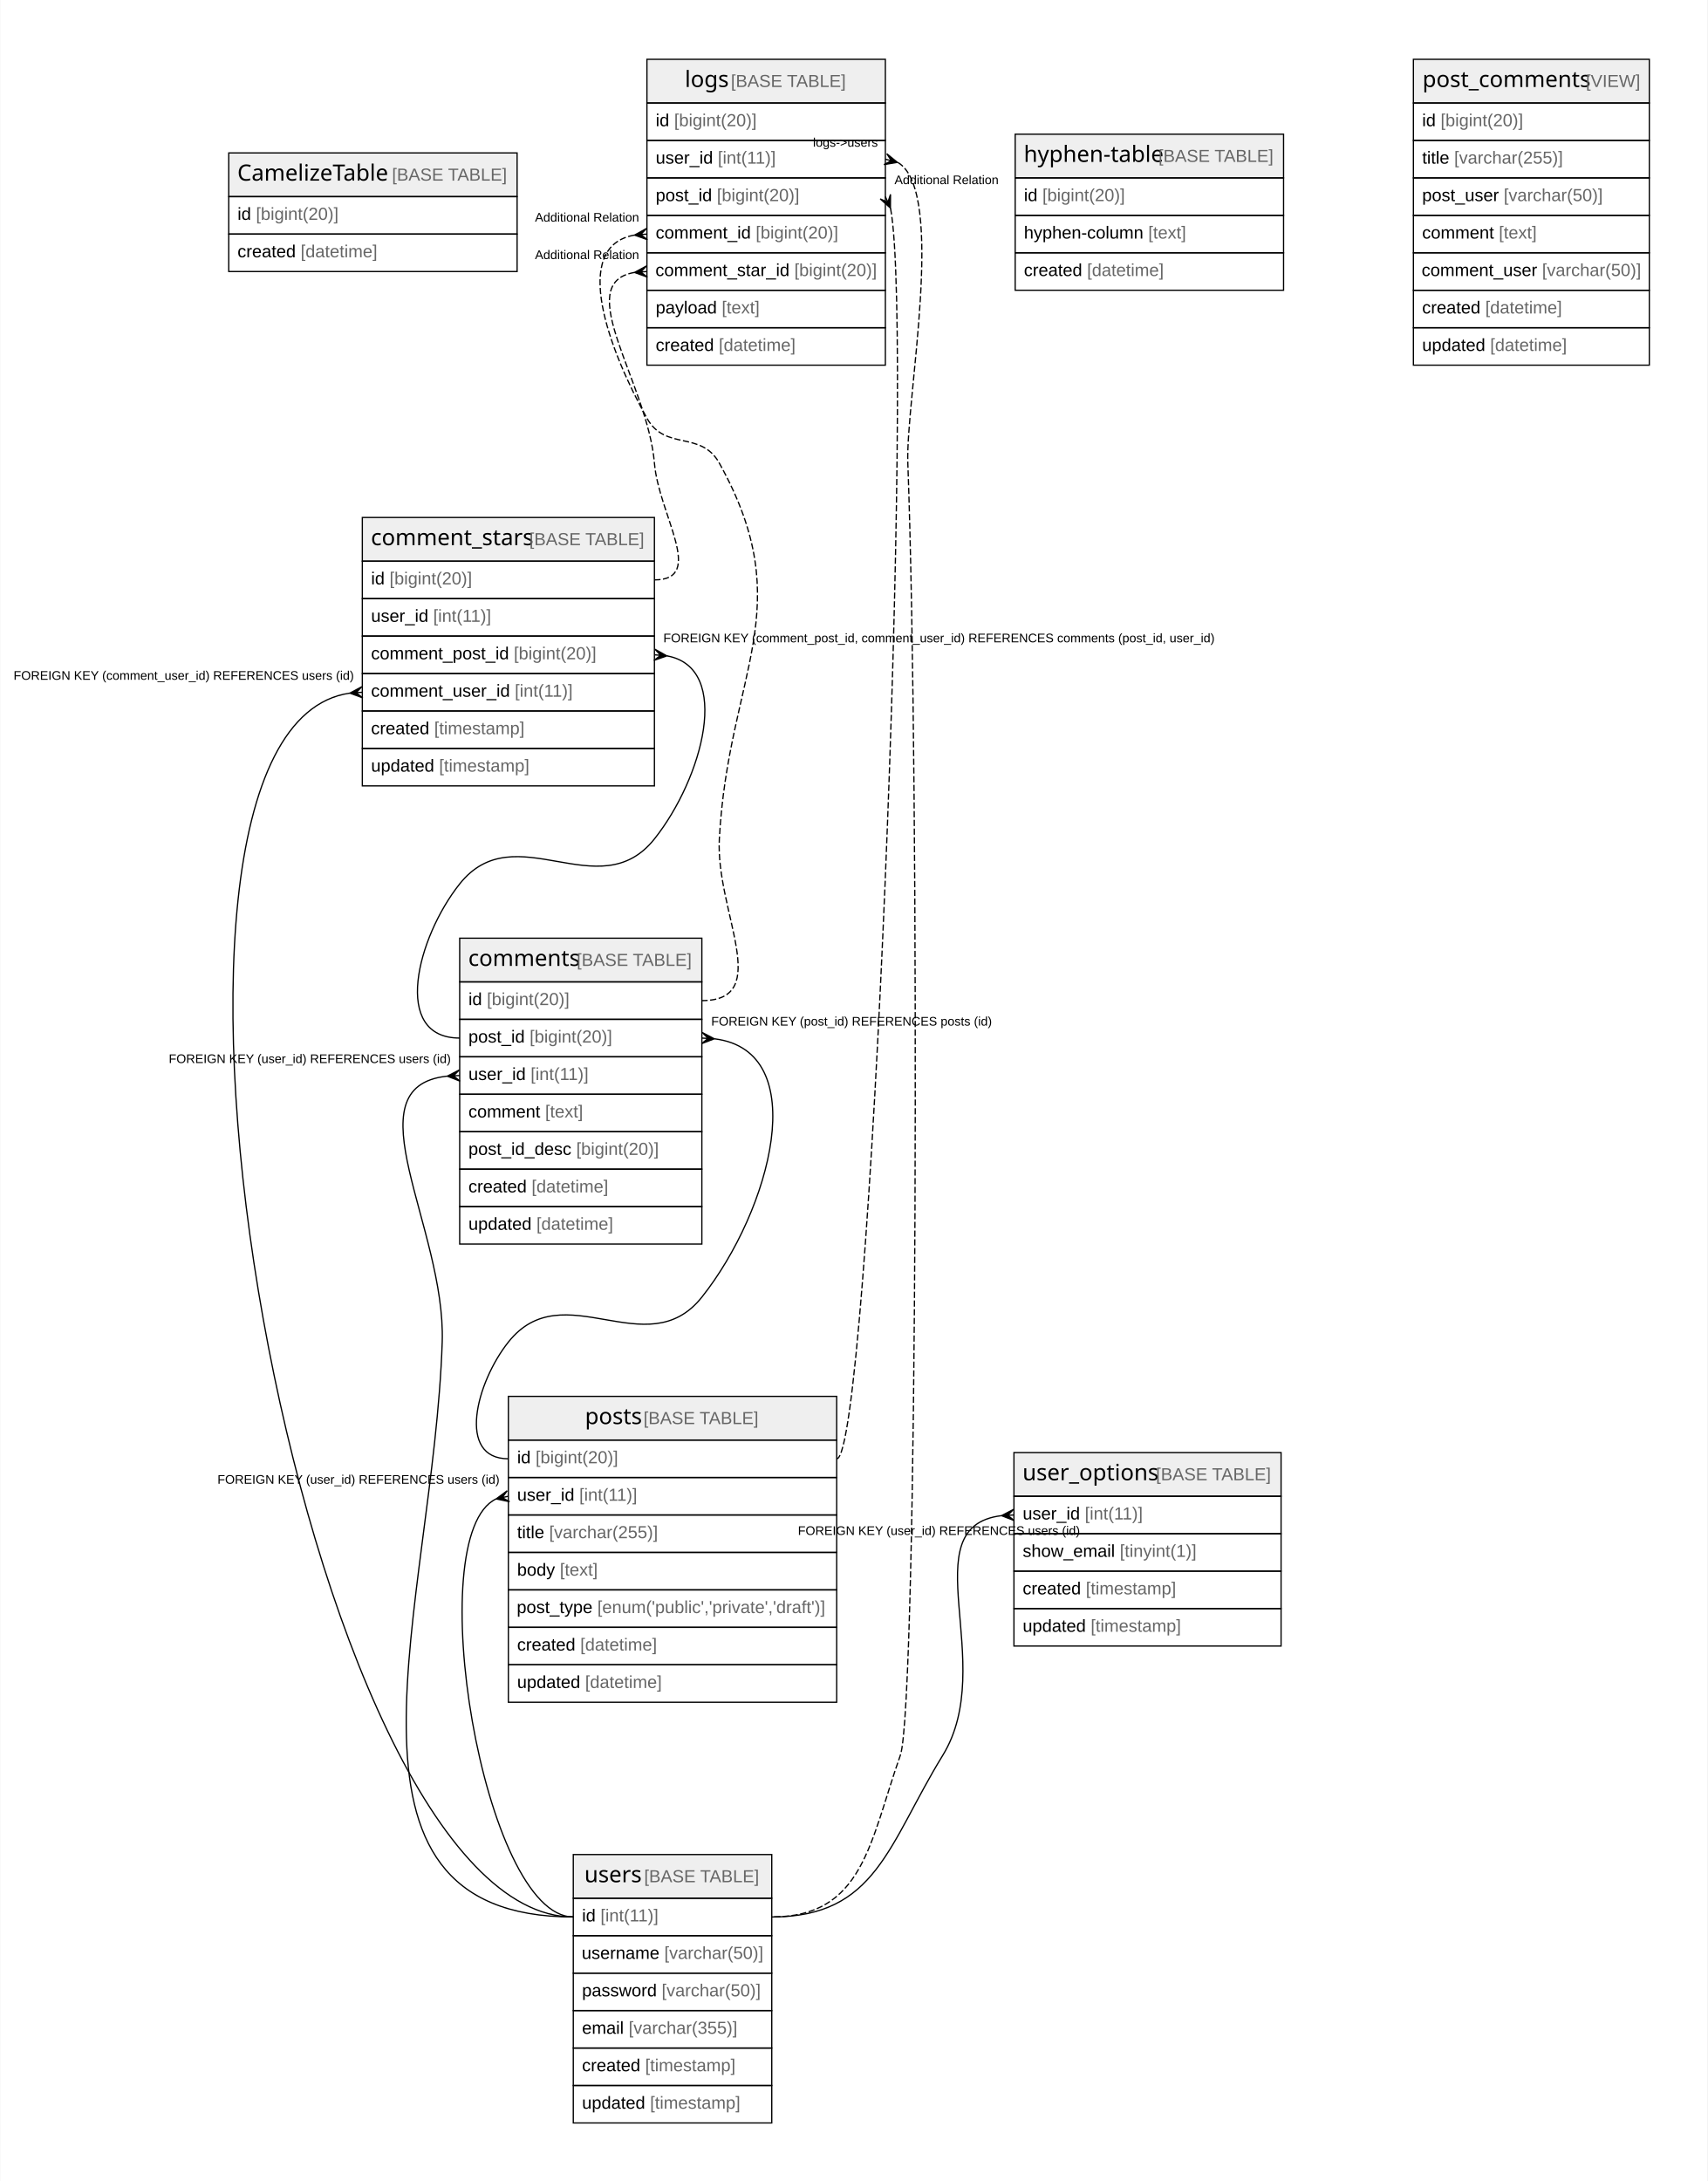
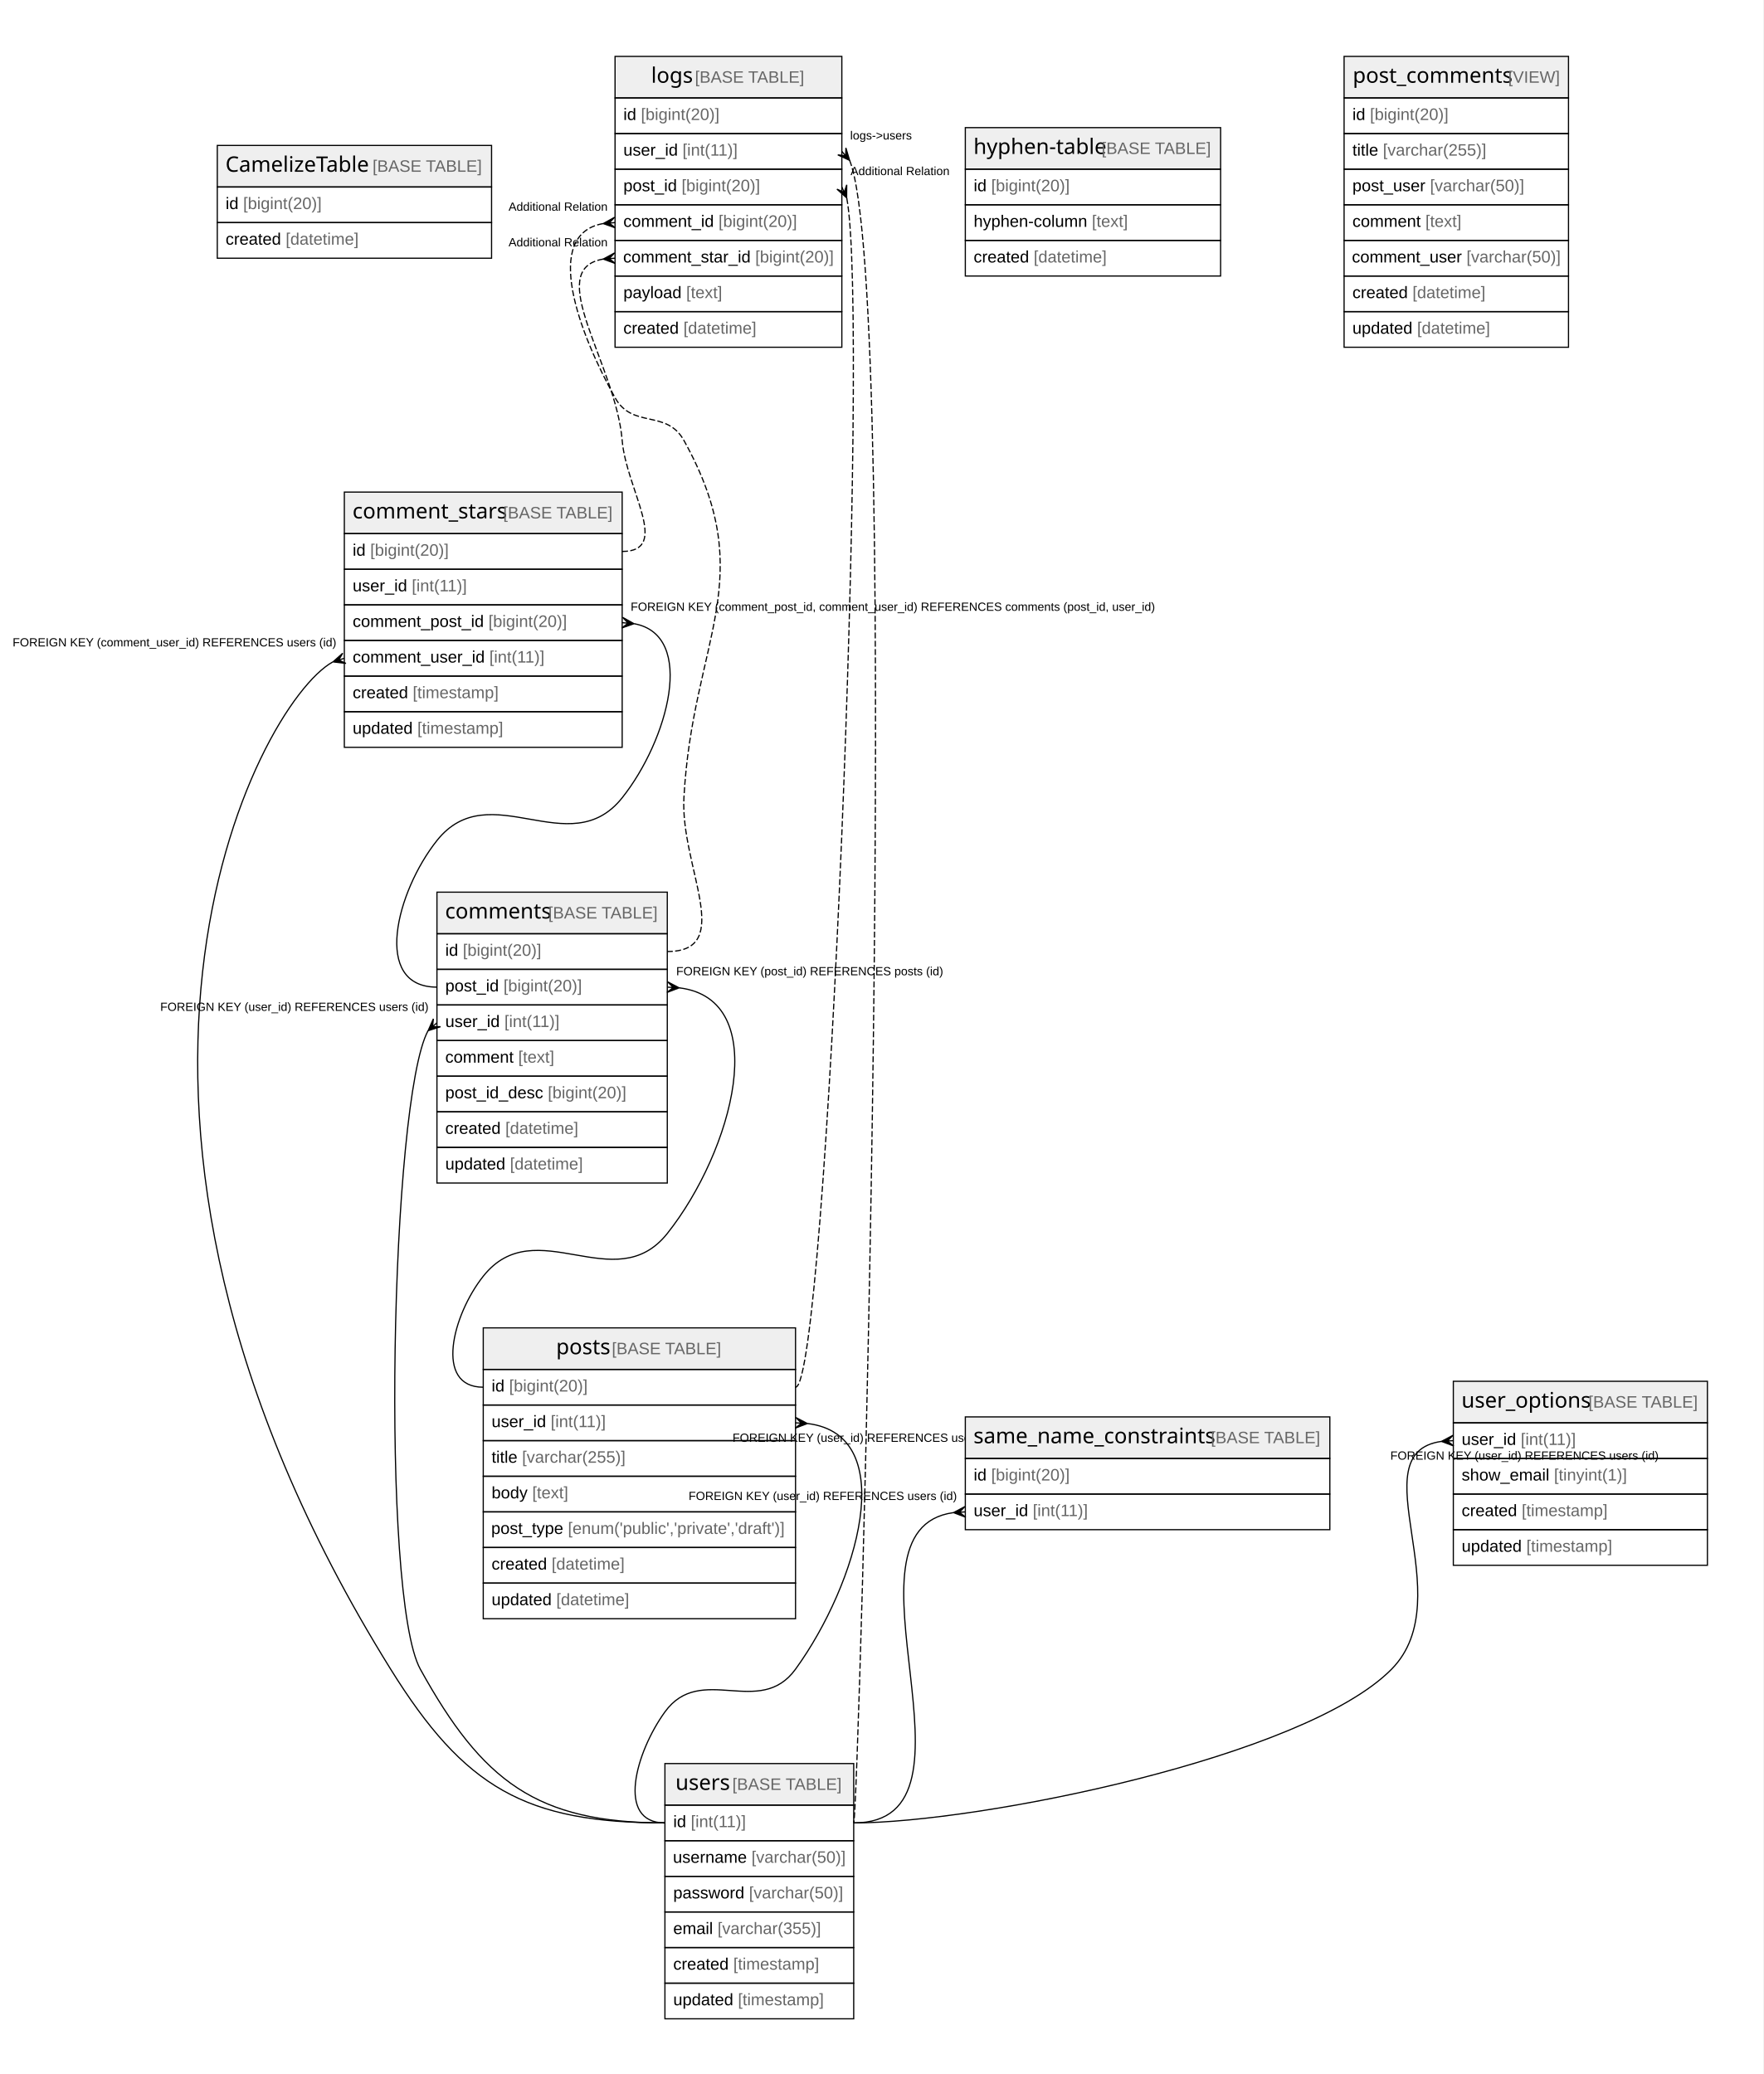
- <svg xmlns="http://www.w3.org/2000/svg" width="1368pt" height="1747pt" viewBox="0.00 0.00 1367.50 1747.00">
+ <svg xmlns="http://www.w3.org/2000/svg" width="1485pt" height="1747pt" viewBox="0.00 0.00 1485.00 1747.00">
  <g id="graph0" class="graph" transform="scale(1 1) rotate(0) translate(4 1743)">
-     <polygon fill="#ffffff" stroke="transparent" points="-4,4 -4,-1743 1363.5,-1743 1363.5,4 -4,4" />
+     <polygon fill="#ffffff" stroke="transparent" points="-4,4 -4,-1743 1481,-1743 1481,4 -4,4" />
    <g id="node1" class="node">
      <polygon fill="#efefef" stroke="transparent" points="179,-1585.5 179,-1620.5 410,-1620.5 410,-1585.5 179,-1585.5" />
      <polygon fill="none" stroke="#000000" points="179,-1585.5 179,-1620.5 410,-1620.5 410,-1585.5 179,-1585.5" />
      <text text-anchor="start" x="185.872" y="-1598.3" font-family="Arial Bold" font-size="18.00" fill="#000000">CamelizeTable</text>
      <text text-anchor="start" x="305.874" y="-1598.3" font-family="Arial" font-size="14.00" fill="#000000"> </text>
      <text text-anchor="start" x="309.765" y="-1598.3" font-family="Arial" font-size="14.00" fill="#666666">[BASE TABLE]</text>
      <polygon fill="none" stroke="#000000" points="179,-1555.5 179,-1585.5 410,-1585.5 410,-1555.5 179,-1555.5" />
      <text text-anchor="start" x="186" y="-1566.9" font-family="Arial" font-size="14.00" fill="#000000">id </text>
      <text text-anchor="start" x="200.78" y="-1566.9" font-family="Arial" font-size="14.00" fill="#666666">[bigint(20)]</text>
      <polygon fill="none" stroke="#000000" points="179,-1525.5 179,-1555.5 410,-1555.5 410,-1525.5 179,-1525.5" />
      <text text-anchor="start" x="186" y="-1536.9" font-family="Arial" font-size="14.00" fill="#000000">created </text>
      <text text-anchor="start" x="236.572" y="-1536.9" font-family="Arial" font-size="14.00" fill="#666666">[datetime]</text>
    </g>
    <g id="node2" class="node">
      <polygon fill="#efefef" stroke="transparent" points="364,-956.5 364,-991.5 558,-991.5 558,-956.5 364,-956.5" />
      <polygon fill="none" stroke="#000000" points="364,-956.5 364,-991.5 558,-991.5 558,-956.5 364,-956.5" />
      <text text-anchor="start" x="370.87" y="-969.3" font-family="Arial Bold" font-size="18.00" fill="#000000">comments</text>
      <text text-anchor="start" x="453.876" y="-969.3" font-family="Arial" font-size="14.00" fill="#000000"> </text>
      <text text-anchor="start" x="457.766" y="-969.3" font-family="Arial" font-size="14.00" fill="#666666">[BASE TABLE]</text>
      <polygon fill="none" stroke="#000000" points="364,-926.5 364,-956.5 558,-956.5 558,-926.5 364,-926.5" />
      <text text-anchor="start" x="371" y="-937.9" font-family="Arial" font-size="14.00" fill="#000000">id </text>
      <text text-anchor="start" x="385.78" y="-937.9" font-family="Arial" font-size="14.00" fill="#666666">[bigint(20)]</text>
      <polygon fill="none" stroke="#000000" points="364,-896.5 364,-926.5 558,-926.5 558,-896.5 364,-896.5" />
      <text text-anchor="start" x="371" y="-907.9" font-family="Arial" font-size="14.00" fill="#000000">post_id </text>
      <text text-anchor="start" x="420.018" y="-907.9" font-family="Arial" font-size="14.00" fill="#666666">[bigint(20)]</text>
      <polygon fill="none" stroke="#000000" points="364,-866.5 364,-896.5 558,-896.5 558,-866.5 364,-866.5" />
      <text text-anchor="start" x="371" y="-877.9" font-family="Arial" font-size="14.00" fill="#000000">user_id </text>
      <text text-anchor="start" x="420.788" y="-877.9" font-family="Arial" font-size="14.00" fill="#666666">[int(11)]</text>
      <polygon fill="none" stroke="#000000" points="364,-836.5 364,-866.5 558,-866.5 558,-836.5 364,-836.5" />
      <text text-anchor="start" x="371" y="-847.9" font-family="Arial" font-size="14.00" fill="#000000">comment </text>
      <text text-anchor="start" x="432.45" y="-847.9" font-family="Arial" font-size="14.00" fill="#666666">[text]</text>
      <polygon fill="none" stroke="#000000" points="364,-806.5 364,-836.5 558,-836.5 558,-806.5 364,-806.5" />
      <text text-anchor="start" x="371" y="-817.9" font-family="Arial" font-size="14.00" fill="#000000">post_id_desc </text>
      <text text-anchor="start" x="457.366" y="-817.9" font-family="Arial" font-size="14.00" fill="#666666">[bigint(20)]</text>
      <polygon fill="none" stroke="#000000" points="364,-776.5 364,-806.5 558,-806.5 558,-776.5 364,-776.5" />
      <text text-anchor="start" x="371" y="-787.9" font-family="Arial" font-size="14.00" fill="#000000">created </text>
      <text text-anchor="start" x="421.572" y="-787.9" font-family="Arial" font-size="14.00" fill="#666666">[datetime]</text>
      <polygon fill="none" stroke="#000000" points="364,-746.5 364,-776.5 558,-776.5 558,-746.5 364,-746.5" />
      <text text-anchor="start" x="371" y="-757.9" font-family="Arial" font-size="14.00" fill="#000000">updated </text>
      <text text-anchor="start" x="425.477" y="-757.9" font-family="Arial" font-size="14.00" fill="#666666">[datetime]</text>
    </g>
    <g id="node6" class="node">
      <polygon fill="#efefef" stroke="transparent" points="403,-589.5 403,-624.5 666,-624.5 666,-589.5 403,-589.5" />
      <polygon fill="none" stroke="#000000" points="403,-589.5 403,-624.5 666,-624.5 666,-589.5 403,-589.5" />
      <text text-anchor="start" x="464.366" y="-602.3" font-family="Arial Bold" font-size="18.00" fill="#000000">posts</text>
      <text text-anchor="start" x="507.38" y="-602.3" font-family="Arial" font-size="14.00" fill="#000000"> </text>
      <text text-anchor="start" x="511.271" y="-602.3" font-family="Arial" font-size="14.00" fill="#666666">[BASE TABLE]</text>
      <polygon fill="none" stroke="#000000" points="403,-559.5 403,-589.5 666,-589.5 666,-559.5 403,-559.5" />
      <text text-anchor="start" x="410" y="-570.9" font-family="Arial" font-size="14.00" fill="#000000">id </text>
      <text text-anchor="start" x="424.78" y="-570.9" font-family="Arial" font-size="14.00" fill="#666666">[bigint(20)]</text>
      <polygon fill="none" stroke="#000000" points="403,-529.5 403,-559.5 666,-559.5 666,-529.5 403,-529.5" />
      <text text-anchor="start" x="410" y="-540.9" font-family="Arial" font-size="14.00" fill="#000000">user_id </text>
      <text text-anchor="start" x="459.788" y="-540.9" font-family="Arial" font-size="14.00" fill="#666666">[int(11)]</text>
      <polygon fill="none" stroke="#000000" points="403,-499.5 403,-529.5 666,-529.5 666,-499.5 403,-499.5" />
      <text text-anchor="start" x="410" y="-510.9" font-family="Arial" font-size="14.00" fill="#000000">title </text>
      <text text-anchor="start" x="435.668" y="-510.9" font-family="Arial" font-size="14.00" fill="#666666">[varchar(255)]</text>
      <polygon fill="none" stroke="#000000" points="403,-469.5 403,-499.5 666,-499.5 666,-469.5 403,-469.5" />
      <text text-anchor="start" x="410" y="-480.9" font-family="Arial" font-size="14.00" fill="#000000">body </text>
      <text text-anchor="start" x="444.238" y="-480.9" font-family="Arial" font-size="14.00" fill="#666666">[text]</text>
      <polygon fill="none" stroke="#000000" points="403,-439.5 403,-469.5 666,-469.5 666,-439.5 403,-439.5" />
      <text text-anchor="start" x="409.697" y="-450.9" font-family="Arial" font-size="14.00" fill="#000000">post_type </text>
      <text text-anchor="start" x="474.282" y="-450.9" font-family="Arial" font-size="14.00" fill="#666666">[enum('public','private','draft')]</text>
      <polygon fill="none" stroke="#000000" points="403,-409.5 403,-439.5 666,-439.5 666,-409.5 403,-409.5" />
      <text text-anchor="start" x="410" y="-420.9" font-family="Arial" font-size="14.00" fill="#000000">created </text>
      <text text-anchor="start" x="460.572" y="-420.9" font-family="Arial" font-size="14.00" fill="#666666">[datetime]</text>
      <polygon fill="none" stroke="#000000" points="403,-379.5 403,-409.5 666,-409.5 666,-379.5 403,-379.5" />
      <text text-anchor="start" x="410" y="-390.9" font-family="Arial" font-size="14.00" fill="#000000">updated </text>
      <text text-anchor="start" x="464.477" y="-390.9" font-family="Arial" font-size="14.00" fill="#666666">[datetime]</text>
    </g>
    <g id="edge1" class="edge">
      <path fill="none" stroke="#000000" d="M568.232,-910.893C647.464,-901.027 613.121,-773.391 558,-704 514.011,-648.623 446.989,-723.377 403,-668 377.152,-635.461 361.444,-574.5 403,-574.5" />
      <polygon fill="#000000" stroke="#000000" points="567.982,-910.907 557.733,-907.008 562.991,-911.204 558,-911.5 558,-911.5 558,-911.5 562.991,-911.204 558.267,-915.992 567.982,-910.907 567.982,-910.907" />
      <text text-anchor="start" x="565.495" y="-921.5" font-family="Arial" font-size="10.00" fill="#000000">FOREIGN KEY (post_id) REFERENCES posts (id)</text>
    </g>
-     <g id="node8" class="node">
-       <polygon fill="#efefef" stroke="transparent" points="455,-222.5 455,-257.5 614,-257.5 614,-222.5 455,-222.5" />
-       <polygon fill="none" stroke="#000000" points="455,-222.5 455,-257.5 614,-257.5 614,-222.5 455,-222.5" />
-       <text text-anchor="start" x="463.871" y="-235.3" font-family="Arial Bold" font-size="18.00" fill="#000000">users</text>
-       <text text-anchor="start" x="507.875" y="-235.3" font-family="Arial" font-size="14.00" fill="#000000"> </text>
-       <text text-anchor="start" x="511.766" y="-235.3" font-family="Arial" font-size="14.00" fill="#666666">[BASE TABLE]</text>
-       <polygon fill="none" stroke="#000000" points="455,-192.5 455,-222.5 614,-222.5 614,-192.5 455,-192.5" />
-       <text text-anchor="start" x="462" y="-203.9" font-family="Arial" font-size="14.00" fill="#000000">id </text>
-       <text text-anchor="start" x="476.78" y="-203.9" font-family="Arial" font-size="14.00" fill="#666666">[int(11)]</text>
-       <polygon fill="none" stroke="#000000" points="455,-162.5 455,-192.5 614,-192.5 614,-162.5 455,-162.5" />
-       <text text-anchor="start" x="461.769" y="-173.9" font-family="Arial" font-size="14.00" fill="#000000">username </text>
-       <text text-anchor="start" x="527.894" y="-173.9" font-family="Arial" font-size="14.00" fill="#666666">[varchar(50)]</text>
-       <polygon fill="none" stroke="#000000" points="455,-132.5 455,-162.5 614,-162.5 614,-132.5 455,-132.5" />
-       <text text-anchor="start" x="462" y="-143.9" font-family="Arial" font-size="14.00" fill="#000000">password </text>
-       <text text-anchor="start" x="525.788" y="-143.9" font-family="Arial" font-size="14.00" fill="#666666">[varchar(50)]</text>
-       <polygon fill="none" stroke="#000000" points="455,-102.5 455,-132.5 614,-132.5 614,-102.5 455,-102.5" />
-       <text text-anchor="start" x="462" y="-113.9" font-family="Arial" font-size="14.00" fill="#000000">email </text>
-       <text text-anchor="start" x="499.33" y="-113.9" font-family="Arial" font-size="14.00" fill="#666666">[varchar(355)]</text>
-       <polygon fill="none" stroke="#000000" points="455,-72.5 455,-102.5 614,-102.5 614,-72.5 455,-72.5" />
-       <text text-anchor="start" x="462" y="-83.9" font-family="Arial" font-size="14.00" fill="#000000">created </text>
-       <text text-anchor="start" x="512.572" y="-83.9" font-family="Arial" font-size="14.00" fill="#666666">[timestamp]</text>
-       <polygon fill="none" stroke="#000000" points="455,-42.5 455,-72.5 614,-72.5 614,-42.5 455,-42.5" />
-       <text text-anchor="start" x="462" y="-53.9" font-family="Arial" font-size="14.00" fill="#000000">updated </text>
-       <text text-anchor="start" x="516.477" y="-53.9" font-family="Arial" font-size="14.00" fill="#666666">[timestamp]</text>
+     <g id="node9" class="node">
+       <polygon fill="#efefef" stroke="transparent" points="556,-222.5 556,-257.5 715,-257.5 715,-222.5 556,-222.5" />
+       <polygon fill="none" stroke="#000000" points="556,-222.5 556,-257.5 715,-257.5 715,-222.5 556,-222.5" />
+       <text text-anchor="start" x="564.871" y="-235.3" font-family="Arial Bold" font-size="18.00" fill="#000000">users</text>
+       <text text-anchor="start" x="608.875" y="-235.3" font-family="Arial" font-size="14.00" fill="#000000"> </text>
+       <text text-anchor="start" x="612.766" y="-235.3" font-family="Arial" font-size="14.00" fill="#666666">[BASE TABLE]</text>
+       <polygon fill="none" stroke="#000000" points="556,-192.5 556,-222.5 715,-222.5 715,-192.5 556,-192.5" />
+       <text text-anchor="start" x="563" y="-203.9" font-family="Arial" font-size="14.00" fill="#000000">id </text>
+       <text text-anchor="start" x="577.78" y="-203.9" font-family="Arial" font-size="14.00" fill="#666666">[int(11)]</text>
+       <polygon fill="none" stroke="#000000" points="556,-162.5 556,-192.5 715,-192.5 715,-162.5 556,-162.5" />
+       <text text-anchor="start" x="562.769" y="-173.9" font-family="Arial" font-size="14.00" fill="#000000">username </text>
+       <text text-anchor="start" x="628.894" y="-173.9" font-family="Arial" font-size="14.00" fill="#666666">[varchar(50)]</text>
+       <polygon fill="none" stroke="#000000" points="556,-132.5 556,-162.5 715,-162.5 715,-132.5 556,-132.5" />
+       <text text-anchor="start" x="563" y="-143.9" font-family="Arial" font-size="14.00" fill="#000000">password </text>
+       <text text-anchor="start" x="626.788" y="-143.9" font-family="Arial" font-size="14.00" fill="#666666">[varchar(50)]</text>
+       <polygon fill="none" stroke="#000000" points="556,-102.5 556,-132.5 715,-132.5 715,-102.5 556,-102.5" />
+       <text text-anchor="start" x="563" y="-113.9" font-family="Arial" font-size="14.00" fill="#000000">email </text>
+       <text text-anchor="start" x="600.33" y="-113.9" font-family="Arial" font-size="14.00" fill="#666666">[varchar(355)]</text>
+       <polygon fill="none" stroke="#000000" points="556,-72.5 556,-102.5 715,-102.5 715,-72.5 556,-72.5" />
+       <text text-anchor="start" x="563" y="-83.9" font-family="Arial" font-size="14.00" fill="#000000">created </text>
+       <text text-anchor="start" x="613.572" y="-83.9" font-family="Arial" font-size="14.00" fill="#666666">[timestamp]</text>
+       <polygon fill="none" stroke="#000000" points="556,-42.5 556,-72.5 715,-72.5 715,-42.5 556,-42.5" />
+       <text text-anchor="start" x="563" y="-53.9" font-family="Arial" font-size="14.00" fill="#000000">updated </text>
+       <text text-anchor="start" x="617.477" y="-53.9" font-family="Arial" font-size="14.00" fill="#666666">[timestamp]</text>
    </g>
    <g id="edge2" class="edge">
-       <path fill="none" stroke="#000000" d="M353.661,-880.966C275.353,-872.281 352.991,-759.329 350,-668 343.128,-458.193 245.08,-207.5 455,-207.5" />
-       <polygon fill="#000000" stroke="#000000" points="354.013,-880.984 363.768,-885.994 359.007,-881.242 364,-881.5 364,-881.5 364,-881.5 359.007,-881.242 364.232,-877.006 354.013,-880.984 354.013,-880.984" />
+       <path fill="none" stroke="#000000" d="M356.457,-874.706C324.911,-816.189 316.338,-397.922 350,-337 402.301,-242.345 447.856,-207.5 556,-207.5" />
+       <polygon fill="#000000" stroke="#000000" points="356.569,-874.808 360.988,-884.844 360.285,-878.154 364,-881.5 364,-881.5 364,-881.5 360.285,-878.154 367.012,-878.156 356.569,-874.808 356.569,-874.808" />
      <text text-anchor="start" x="130.945" y="-891.5" font-family="Arial" font-size="10.00" fill="#000000">FOREIGN KEY (user_id) REFERENCES users (id)</text>
    </g>
    <g id="node3" class="node">
      <polygon fill="#efefef" stroke="transparent" points="286,-1293.5 286,-1328.5 520,-1328.5 520,-1293.5 286,-1293.5" />
      <polygon fill="none" stroke="#000000" points="286,-1293.5 286,-1328.5 520,-1328.5 520,-1293.5 286,-1293.5" />
      <text text-anchor="start" x="292.867" y="-1306.3" font-family="Arial Bold" font-size="18.00" fill="#000000">comment_stars</text>
      <text text-anchor="start" x="415.879" y="-1306.3" font-family="Arial" font-size="14.00" fill="#000000"> </text>
      <text text-anchor="start" x="419.77" y="-1306.3" font-family="Arial" font-size="14.00" fill="#666666">[BASE TABLE]</text>
      <polygon fill="none" stroke="#000000" points="286,-1263.5 286,-1293.5 520,-1293.5 520,-1263.5 286,-1263.5" />
      <text text-anchor="start" x="293" y="-1274.9" font-family="Arial" font-size="14.00" fill="#000000">id </text>
      <text text-anchor="start" x="307.78" y="-1274.9" font-family="Arial" font-size="14.00" fill="#666666">[bigint(20)]</text>
      <polygon fill="none" stroke="#000000" points="286,-1233.5 286,-1263.5 520,-1263.5 520,-1233.5 286,-1233.5" />
      <text text-anchor="start" x="293" y="-1244.9" font-family="Arial" font-size="14.00" fill="#000000">user_id </text>
      <text text-anchor="start" x="342.788" y="-1244.9" font-family="Arial" font-size="14.00" fill="#666666">[int(11)]</text>
      <polygon fill="none" stroke="#000000" points="286,-1203.5 286,-1233.5 520,-1233.5 520,-1203.5 286,-1203.5" />
      <text text-anchor="start" x="293" y="-1214.9" font-family="Arial" font-size="14.00" fill="#000000">comment_post_id </text>
      <text text-anchor="start" x="407.36" y="-1214.9" font-family="Arial" font-size="14.00" fill="#666666">[bigint(20)]</text>
      <polygon fill="none" stroke="#000000" points="286,-1173.5 286,-1203.5 520,-1203.5 520,-1173.5 286,-1173.5" />
      <text text-anchor="start" x="293" y="-1184.9" font-family="Arial" font-size="14.00" fill="#000000">comment_user_id </text>
      <text text-anchor="start" x="408.13" y="-1184.9" font-family="Arial" font-size="14.00" fill="#666666">[int(11)]</text>
      <polygon fill="none" stroke="#000000" points="286,-1143.5 286,-1173.5 520,-1173.5 520,-1143.5 286,-1143.5" />
      <text text-anchor="start" x="293" y="-1154.9" font-family="Arial" font-size="14.00" fill="#000000">created </text>
      <text text-anchor="start" x="343.572" y="-1154.9" font-family="Arial" font-size="14.00" fill="#666666">[timestamp]</text>
      <polygon fill="none" stroke="#000000" points="286,-1113.5 286,-1143.5 520,-1143.5 520,-1113.5 286,-1113.5" />
      <text text-anchor="start" x="293" y="-1124.9" font-family="Arial" font-size="14.00" fill="#000000">updated </text>
      <text text-anchor="start" x="347.477" y="-1124.9" font-family="Arial" font-size="14.00" fill="#666666">[timestamp]</text>
    </g>
    <g id="edge4" class="edge">
      <path fill="none" stroke="#000000" d="M530.284,-1217.6C582.701,-1207.747 558.5,-1119.397 520,-1071 475.702,-1015.315 408.298,-1090.685 364,-1035 329.829,-992.045 309.111,-911.5 364,-911.5" />
      <polygon fill="#000000" stroke="#000000" points="529.962,-1217.628 519.607,-1214.017 524.981,-1218.064 520,-1218.5 520,-1218.5 520,-1218.5 524.981,-1218.064 520.393,-1222.983 529.962,-1217.628 529.962,-1217.628" />
      <text text-anchor="start" x="527.144" y="-1228.5" font-family="Arial" font-size="10.00" fill="#000000">FOREIGN KEY (comment_post_id, comment_user_id) REFERENCES comments (post_id, user_id)</text>
    </g>
    <g id="edge3" class="edge">
-       <path fill="none" stroke="#000000" d="M275.915,-1187.789C70.083,-1158.083 237.245,-207.5 455,-207.5" />
-       <polygon fill="#000000" stroke="#000000" points="276.025,-1187.797 285.683,-1192.989 281.012,-1188.148 286,-1188.5 286,-1188.5 286,-1188.5 281.012,-1188.148 286.317,-1184.011 276.025,-1187.797 276.025,-1187.797" />
+       <path fill="none" stroke="#000000" d="M276.125,-1185.364C211.881,-1149.425 32.044,-807.962 325,-337 387.167,-237.058 438.301,-207.5 556,-207.5" />
+       <polygon fill="#000000" stroke="#000000" points="276.469,-1185.474 284.638,-1192.789 281.235,-1186.987 286,-1188.5 286,-1188.5 286,-1188.5 281.235,-1186.987 287.362,-1184.211 276.469,-1185.474 276.469,-1185.474" />
      <text text-anchor="start" x="6.609" y="-1198.5" font-family="Arial" font-size="10.00" fill="#000000">FOREIGN KEY (comment_user_id) REFERENCES users (id)</text>
    </g>
    <g id="node4" class="node">
      <polygon fill="#efefef" stroke="transparent" points="809,-1600.5 809,-1635.5 1024,-1635.5 1024,-1600.5 809,-1600.5" />
      <polygon fill="none" stroke="#000000" points="809,-1600.5 809,-1635.5 1024,-1635.5 1024,-1600.5 809,-1600.5" />
      <text text-anchor="start" x="815.854" y="-1613.3" font-family="Arial Bold" font-size="18.00" fill="#000000">hyphen-table</text>
      <text text-anchor="start" x="919.892" y="-1613.3" font-family="Arial" font-size="14.00" fill="#000000"> </text>
      <text text-anchor="start" x="923.783" y="-1613.3" font-family="Arial" font-size="14.00" fill="#666666">[BASE TABLE]</text>
      <polygon fill="none" stroke="#000000" points="809,-1570.5 809,-1600.5 1024,-1600.5 1024,-1570.5 809,-1570.5" />
      <text text-anchor="start" x="816" y="-1581.9" font-family="Arial" font-size="14.00" fill="#000000">id </text>
      <text text-anchor="start" x="830.78" y="-1581.9" font-family="Arial" font-size="14.00" fill="#666666">[bigint(20)]</text>
      <polygon fill="none" stroke="#000000" points="809,-1540.5 809,-1570.5 1024,-1570.5 1024,-1540.5 809,-1540.5" />
      <text text-anchor="start" x="816" y="-1551.9" font-family="Arial" font-size="14.00" fill="#000000">hyphen-column </text>
      <text text-anchor="start" x="915.579" y="-1551.9" font-family="Arial" font-size="14.00" fill="#666666">[text]</text>
      <polygon fill="none" stroke="#000000" points="809,-1510.5 809,-1540.5 1024,-1540.5 1024,-1510.5 809,-1510.5" />
      <text text-anchor="start" x="816" y="-1521.9" font-family="Arial" font-size="14.00" fill="#000000">created </text>
      <text text-anchor="start" x="866.572" y="-1521.9" font-family="Arial" font-size="14.00" fill="#666666">[datetime]</text>
    </g>
    <g id="node5" class="node">
      <polygon fill="#efefef" stroke="transparent" points="514,-1660.5 514,-1695.5 705,-1695.5 705,-1660.5 514,-1660.5" />
      <polygon fill="none" stroke="#000000" points="514,-1660.5 514,-1695.5 705,-1695.5 705,-1660.5 514,-1660.5" />
      <text text-anchor="start" x="544.37" y="-1673.3" font-family="Arial Bold" font-size="18.00" fill="#000000">logs</text>
      <text text-anchor="start" x="577.376" y="-1673.3" font-family="Arial" font-size="14.00" fill="#000000"> </text>
      <text text-anchor="start" x="581.267" y="-1673.3" font-family="Arial" font-size="14.00" fill="#666666">[BASE TABLE]</text>
      <polygon fill="none" stroke="#000000" points="514,-1630.5 514,-1660.5 705,-1660.5 705,-1630.5 514,-1630.5" />
      <text text-anchor="start" x="521" y="-1641.9" font-family="Arial" font-size="14.00" fill="#000000">id </text>
      <text text-anchor="start" x="535.78" y="-1641.9" font-family="Arial" font-size="14.00" fill="#666666">[bigint(20)]</text>
      <polygon fill="none" stroke="#000000" points="514,-1600.5 514,-1630.5 705,-1630.5 705,-1600.5 514,-1600.5" />
      <text text-anchor="start" x="521" y="-1611.9" font-family="Arial" font-size="14.00" fill="#000000">user_id </text>
      <text text-anchor="start" x="570.788" y="-1611.9" font-family="Arial" font-size="14.00" fill="#666666">[int(11)]</text>
      <polygon fill="none" stroke="#000000" points="514,-1570.5 514,-1600.5 705,-1600.5 705,-1570.5 514,-1570.5" />
      <text text-anchor="start" x="521" y="-1581.9" font-family="Arial" font-size="14.00" fill="#000000">post_id </text>
      <text text-anchor="start" x="570.018" y="-1581.9" font-family="Arial" font-size="14.00" fill="#666666">[bigint(20)]</text>
      <polygon fill="none" stroke="#000000" points="514,-1540.5 514,-1570.5 705,-1570.5 705,-1540.5 514,-1540.5" />
      <text text-anchor="start" x="521" y="-1551.9" font-family="Arial" font-size="14.00" fill="#000000">comment_id </text>
      <text text-anchor="start" x="601.122" y="-1551.9" font-family="Arial" font-size="14.00" fill="#666666">[bigint(20)]</text>
      <polygon fill="none" stroke="#000000" points="514,-1510.5 514,-1540.5 705,-1540.5 705,-1510.5 514,-1510.5" />
      <text text-anchor="start" x="520.821" y="-1521.9" font-family="Arial" font-size="14.00" fill="#000000">comment_star_id </text>
      <text text-anchor="start" x="632.06" y="-1521.9" font-family="Arial" font-size="14.00" fill="#666666">[bigint(20)]</text>
      <polygon fill="none" stroke="#000000" points="514,-1480.5 514,-1510.5 705,-1510.5 705,-1480.5 514,-1480.5" />
      <text text-anchor="start" x="521" y="-1491.9" font-family="Arial" font-size="14.00" fill="#000000">payload </text>
      <text text-anchor="start" x="573.91" y="-1491.9" font-family="Arial" font-size="14.00" fill="#666666">[text]</text>
      <polygon fill="none" stroke="#000000" points="514,-1450.5 514,-1480.5 705,-1480.5 705,-1450.5 514,-1450.5" />
      <text text-anchor="start" x="521" y="-1461.9" font-family="Arial" font-size="14.00" fill="#000000">created </text>
      <text text-anchor="start" x="571.572" y="-1461.9" font-family="Arial" font-size="14.00" fill="#666666">[datetime]</text>
    </g>
-     <g id="edge9" class="edge">
+     <g id="edge10" class="edge">
      <path fill="none" stroke="#000000" stroke-dasharray="5,2" d="M503.798,-1554.654C452.255,-1545.386 483.937,-1462.043 514,-1408 528.749,-1381.486 557.251,-1398.514 572,-1372 637.033,-1255.093 579.2,-1204.584 572,-1071 568.884,-1013.193 615.891,-941.5 558,-941.5" />
      <polygon fill="#000000" stroke="#000000" points="504.034,-1554.674 513.628,-1559.985 509.017,-1555.087 514,-1555.5 514,-1555.5 514,-1555.5 509.017,-1555.087 514.372,-1551.015 504.034,-1554.674 504.034,-1554.674" />
      <text text-anchor="start" x="424.325" y="-1565.5" font-family="Arial" font-size="10.00" fill="#000000">Additional Relation</text>
    </g>
-     <g id="edge10" class="edge">
+     <g id="edge11" class="edge">
      <path fill="none" stroke="#000000" stroke-dasharray="5,2" d="M503.995,-1524.75C453.045,-1516.205 514.677,-1436.321 520,-1372 523.428,-1330.586 561.556,-1278.5 520,-1278.5" />
      <polygon fill="#000000" stroke="#000000" points="504.028,-1524.753 513.664,-1529.987 509.014,-1525.126 514,-1525.5 514,-1525.5 514,-1525.5 509.014,-1525.126 514.336,-1521.013 504.028,-1524.753 504.028,-1524.753" />
      <text text-anchor="start" x="424.325" y="-1535.5" font-family="Arial" font-size="10.00" fill="#000000">Additional Relation</text>
    </g>
-     <g id="edge8" class="edge">
+     <g id="edge9" class="edge">
      <path fill="none" stroke="#000000" stroke-dasharray="5,2" d="M709.144,-1576.137C728.721,-1474.216 692.512,-574.5 666,-574.5" />
      <polygon fill="#000000" stroke="#000000" points="709.047,-1576.356 700.885,-1583.679 707.024,-1580.928 705,-1585.5 705,-1585.5 705,-1585.5 707.024,-1580.928 709.115,-1587.321 709.047,-1576.356 709.047,-1576.356" />
      <text text-anchor="start" x="712.324" y="-1595.5" font-family="Arial" font-size="10.00" fill="#000000">Additional Relation</text>
    </g>
-     <g id="edge7" class="edge">
-       <path fill="none" stroke="#000000" stroke-dasharray="5,2" d="M715.119,-1612.805C754.077,-1589.551 721.139,-1422.409 723,-1372 732.423,-1116.705 730.886,-376.25 717,-337 692.472,-267.67 687.541,-207.5 614,-207.5" />
-       <polygon fill="#000000" stroke="#000000" points="714.663,-1612.927 703.842,-1611.151 709.832,-1614.213 705,-1615.5 705,-1615.5 705,-1615.5 709.832,-1614.213 706.158,-1619.849 714.663,-1612.927 714.663,-1612.927" />
-       <text text-anchor="start" x="647.024" y="-1625.5" font-family="Arial" font-size="10.00" fill="#000000">logs-&gt;users</text>
+     <g id="edge8" class="edge">
+       <path fill="none" stroke="#000000" stroke-dasharray="5,2" d="M711.544,-1607.925C756.358,-1497.1 718.932,-207.5 715,-207.5" />
+       <polygon fill="#000000" stroke="#000000" points="711.537,-1607.932 701.595,-1612.558 708.269,-1611.716 705,-1615.5 705,-1615.5 705,-1615.5 708.269,-1611.716 708.405,-1618.442 711.537,-1607.932 711.537,-1607.932" />
+       <text text-anchor="start" x="712.024" y="-1625.5" font-family="Arial" font-size="10.00" fill="#000000">logs-&gt;users</text>
    </g>
    <g id="edge5" class="edge">
-       <path fill="none" stroke="#000000" d="M393.176,-542.348C332.152,-513.647 382.777,-207.5 455,-207.5" />
-       <polygon fill="#000000" stroke="#000000" points="393.232,-542.36 402.037,-548.896 398.116,-543.43 403,-544.5 403,-544.5 403,-544.5 398.116,-543.43 403.963,-540.104 393.232,-542.36 393.232,-542.36" />
-       <text text-anchor="start" x="169.945" y="-554.5" font-family="Arial" font-size="10.00" fill="#000000">FOREIGN KEY (user_id) REFERENCES users (id)</text>
+       <path fill="none" stroke="#000000" d="M676.218,-543.903C755.222,-534.211 718.013,-408.75 666,-337 635.808,-295.352 586.192,-342.648 556,-301 531.61,-267.355 514.444,-207.5 556,-207.5" />
+       <polygon fill="#000000" stroke="#000000" points="675.983,-543.917 665.738,-540.008 670.991,-544.208 666,-544.5 666,-544.5 666,-544.5 670.991,-544.208 666.262,-548.992 675.983,-543.917 675.983,-543.917" />
+       <text text-anchor="start" x="612.945" y="-528.5" font-family="Arial" font-size="10.00" fill="#000000">FOREIGN KEY (user_id) REFERENCES users (id)</text>
    </g>
    <g id="node7" class="node">
      <polygon fill="#efefef" stroke="transparent" points="1128,-1660.5 1128,-1695.5 1317,-1695.5 1317,-1660.5 1128,-1660.5" />
      <polygon fill="none" stroke="#000000" points="1128,-1660.5 1128,-1695.5 1317,-1695.5 1317,-1660.5 1128,-1660.5" />
      <text text-anchor="start" x="1135.262" y="-1673.3" font-family="Arial Bold" font-size="18.00" fill="#000000">post_comments</text>
      <text text-anchor="start" x="1262.288" y="-1673.3" font-family="Arial" font-size="14.00" fill="#000000"> </text>
      <text text-anchor="start" x="1266.178" y="-1673.3" font-family="Arial" font-size="14.00" fill="#666666">[VIEW]</text>
      <polygon fill="none" stroke="#000000" points="1128,-1630.5 1128,-1660.5 1317,-1660.5 1317,-1630.5 1128,-1630.5" />
      <text text-anchor="start" x="1135" y="-1641.9" font-family="Arial" font-size="14.00" fill="#000000">id </text>
      <text text-anchor="start" x="1149.78" y="-1641.9" font-family="Arial" font-size="14.00" fill="#666666">[bigint(20)]</text>
      <polygon fill="none" stroke="#000000" points="1128,-1600.5 1128,-1630.5 1317,-1630.5 1317,-1600.5 1128,-1600.5" />
      <text text-anchor="start" x="1135" y="-1611.9" font-family="Arial" font-size="14.00" fill="#000000">title </text>
      <text text-anchor="start" x="1160.668" y="-1611.9" font-family="Arial" font-size="14.00" fill="#666666">[varchar(255)]</text>
      <polygon fill="none" stroke="#000000" points="1128,-1570.5 1128,-1600.5 1317,-1600.5 1317,-1570.5 1128,-1570.5" />
      <text text-anchor="start" x="1135" y="-1581.9" font-family="Arial" font-size="14.00" fill="#000000">post_user </text>
      <text text-anchor="start" x="1200.355" y="-1581.9" font-family="Arial" font-size="14.00" fill="#666666">[varchar(50)]</text>
      <polygon fill="none" stroke="#000000" points="1128,-1540.5 1128,-1570.5 1317,-1570.5 1317,-1540.5 1128,-1540.5" />
      <text text-anchor="start" x="1135" y="-1551.9" font-family="Arial" font-size="14.00" fill="#000000">comment </text>
      <text text-anchor="start" x="1196.45" y="-1551.9" font-family="Arial" font-size="14.00" fill="#666666">[text]</text>
      <polygon fill="none" stroke="#000000" points="1128,-1510.5 1128,-1540.5 1317,-1540.5 1317,-1510.5 1128,-1510.5" />
      <text text-anchor="start" x="1134.602" y="-1521.9" font-family="Arial" font-size="14.00" fill="#000000">comment_user </text>
      <text text-anchor="start" x="1231.061" y="-1521.9" font-family="Arial" font-size="14.00" fill="#666666">[varchar(50)]</text>
      <polygon fill="none" stroke="#000000" points="1128,-1480.5 1128,-1510.5 1317,-1510.5 1317,-1480.5 1128,-1480.5" />
      <text text-anchor="start" x="1135" y="-1491.9" font-family="Arial" font-size="14.00" fill="#000000">created </text>
      <text text-anchor="start" x="1185.572" y="-1491.9" font-family="Arial" font-size="14.00" fill="#666666">[datetime]</text>
      <polygon fill="none" stroke="#000000" points="1128,-1450.5 1128,-1480.5 1317,-1480.5 1317,-1450.5 1128,-1450.5" />
      <text text-anchor="start" x="1135" y="-1461.9" font-family="Arial" font-size="14.00" fill="#000000">updated </text>
      <text text-anchor="start" x="1189.477" y="-1461.9" font-family="Arial" font-size="14.00" fill="#666666">[datetime]</text>
    </g>
-     <g id="node9" class="node">
-       <polygon fill="#efefef" stroke="transparent" points="808,-544.5 808,-579.5 1022,-579.5 1022,-544.5 808,-544.5" />
-       <polygon fill="none" stroke="#000000" points="808,-544.5 808,-579.5 1022,-579.5 1022,-544.5 808,-544.5" />
-       <text text-anchor="start" x="814.857" y="-557.3" font-family="Arial Bold" font-size="18.00" fill="#000000">user_options</text>
-       <text text-anchor="start" x="917.889" y="-557.3" font-family="Arial" font-size="14.00" fill="#000000"> </text>
-       <text text-anchor="start" x="921.78" y="-557.3" font-family="Arial" font-size="14.00" fill="#666666">[BASE TABLE]</text>
-       <polygon fill="none" stroke="#000000" points="808,-514.5 808,-544.5 1022,-544.5 1022,-514.5 808,-514.5" />
-       <text text-anchor="start" x="815" y="-525.9" font-family="Arial" font-size="14.00" fill="#000000">user_id </text>
-       <text text-anchor="start" x="864.788" y="-525.9" font-family="Arial" font-size="14.00" fill="#666666">[int(11)]</text>
-       <polygon fill="none" stroke="#000000" points="808,-484.5 808,-514.5 1022,-514.5 1022,-484.5 808,-484.5" />
-       <text text-anchor="start" x="815" y="-495.9" font-family="Arial" font-size="14.00" fill="#000000">show_email </text>
-       <text text-anchor="start" x="892.784" y="-495.9" font-family="Arial" font-size="14.00" fill="#666666">[tinyint(1)]</text>
-       <polygon fill="none" stroke="#000000" points="808,-454.5 808,-484.5 1022,-484.5 1022,-454.5 808,-454.5" />
-       <text text-anchor="start" x="815" y="-465.9" font-family="Arial" font-size="14.00" fill="#000000">created </text>
-       <text text-anchor="start" x="865.572" y="-465.9" font-family="Arial" font-size="14.00" fill="#666666">[timestamp]</text>
-       <polygon fill="none" stroke="#000000" points="808,-424.5 808,-454.5 1022,-454.5 1022,-424.5 808,-424.5" />
-       <text text-anchor="start" x="815" y="-435.9" font-family="Arial" font-size="14.00" fill="#000000">updated </text>
-       <text text-anchor="start" x="869.477" y="-435.9" font-family="Arial" font-size="14.00" fill="#666666">[timestamp]</text>
+     <g id="node8" class="node">
+       <polygon fill="#efefef" stroke="transparent" points="809,-514.5 809,-549.5 1116,-549.5 1116,-514.5 809,-514.5" />
+       <polygon fill="none" stroke="#000000" points="809,-514.5 809,-549.5 1116,-549.5 1116,-514.5 809,-514.5" />
+       <text text-anchor="start" x="815.851" y="-527.3" font-family="Arial Bold" font-size="18.00" fill="#000000">same_name_constraints</text>
+       <text text-anchor="start" x="1011.895" y="-527.3" font-family="Arial" font-size="14.00" fill="#000000"> </text>
+       <text text-anchor="start" x="1015.785" y="-527.3" font-family="Arial" font-size="14.00" fill="#666666">[BASE TABLE]</text>
+       <polygon fill="none" stroke="#000000" points="809,-484.5 809,-514.5 1116,-514.5 1116,-484.5 809,-484.5" />
+       <text text-anchor="start" x="816" y="-495.9" font-family="Arial" font-size="14.00" fill="#000000">id </text>
+       <text text-anchor="start" x="830.78" y="-495.9" font-family="Arial" font-size="14.00" fill="#666666">[bigint(20)]</text>
+       <polygon fill="none" stroke="#000000" points="809,-454.5 809,-484.5 1116,-484.5 1116,-454.5 809,-454.5" />
+       <text text-anchor="start" x="816" y="-465.9" font-family="Arial" font-size="14.00" fill="#000000">user_id </text>
+       <text text-anchor="start" x="865.788" y="-465.9" font-family="Arial" font-size="14.00" fill="#666666">[int(11)]</text>
    </g>
    <g id="edge6" class="edge">
-       <path fill="none" stroke="#000000" d="M797.849,-528.923C725.035,-520.014 795.777,-409.917 751,-337 707.156,-265.601 697.786,-207.5 614,-207.5" />
-       <polygon fill="#000000" stroke="#000000" points="798.016,-528.932 807.745,-533.993 803.008,-529.216 808,-529.5 808,-529.5 808,-529.5 803.008,-529.216 808.255,-525.007 798.016,-528.932 798.016,-528.932" />
-       <text text-anchor="start" x="634.945" y="-513.5" font-family="Arial" font-size="10.00" fill="#000000">FOREIGN KEY (user_id) REFERENCES users (id)</text>
+       <path fill="none" stroke="#000000" d="M798.827,-468.839C694.04,-454.373 835.088,-207.5 715,-207.5" />
+       <polygon fill="#000000" stroke="#000000" points="799.021,-468.851 808.708,-473.99 804.01,-469.176 809,-469.5 809,-469.5 809,-469.5 804.01,-469.176 809.292,-465.01 799.021,-468.851 799.021,-468.851" />
+       <text text-anchor="start" x="575.945" y="-479.5" font-family="Arial" font-size="10.00" fill="#000000">FOREIGN KEY (user_id) REFERENCES users (id)</text>
+     </g>
+     <g id="node10" class="node">
+       <polygon fill="#efefef" stroke="transparent" points="1220,-544.5 1220,-579.5 1434,-579.5 1434,-544.5 1220,-544.5" />
+       <polygon fill="none" stroke="#000000" points="1220,-544.5 1220,-579.5 1434,-579.5 1434,-544.5 1220,-544.5" />
+       <text text-anchor="start" x="1226.857" y="-557.3" font-family="Arial Bold" font-size="18.00" fill="#000000">user_options</text>
+       <text text-anchor="start" x="1329.889" y="-557.3" font-family="Arial" font-size="14.00" fill="#000000"> </text>
+       <text text-anchor="start" x="1333.78" y="-557.3" font-family="Arial" font-size="14.00" fill="#666666">[BASE TABLE]</text>
+       <polygon fill="none" stroke="#000000" points="1220,-514.5 1220,-544.5 1434,-544.5 1434,-514.5 1220,-514.5" />
+       <text text-anchor="start" x="1227" y="-525.9" font-family="Arial" font-size="14.00" fill="#000000">user_id </text>
+       <text text-anchor="start" x="1276.788" y="-525.9" font-family="Arial" font-size="14.00" fill="#666666">[int(11)]</text>
+       <polygon fill="none" stroke="#000000" points="1220,-484.5 1220,-514.5 1434,-514.5 1434,-484.5 1220,-484.5" />
+       <text text-anchor="start" x="1227" y="-495.9" font-family="Arial" font-size="14.00" fill="#000000">show_email </text>
+       <text text-anchor="start" x="1304.784" y="-495.9" font-family="Arial" font-size="14.00" fill="#666666">[tinyint(1)]</text>
+       <polygon fill="none" stroke="#000000" points="1220,-454.5 1220,-484.5 1434,-484.5 1434,-454.5 1220,-454.5" />
+       <text text-anchor="start" x="1227" y="-465.9" font-family="Arial" font-size="14.00" fill="#000000">created </text>
+       <text text-anchor="start" x="1277.572" y="-465.9" font-family="Arial" font-size="14.00" fill="#666666">[timestamp]</text>
+       <polygon fill="none" stroke="#000000" points="1220,-424.5 1220,-454.5 1434,-454.5 1434,-424.5 1220,-424.5" />
+       <text text-anchor="start" x="1227" y="-435.9" font-family="Arial" font-size="14.00" fill="#000000">updated </text>
+       <text text-anchor="start" x="1281.477" y="-435.9" font-family="Arial" font-size="14.00" fill="#666666">[timestamp]</text>
+     </g>
+     <g id="edge7" class="edge">
+       <path fill="none" stroke="#000000" d="M1210.017,-528.861C1139.214,-518.998 1227.654,-397.533 1168,-337 1094.509,-262.428 819.699,-207.5 715,-207.5" />
+       <polygon fill="#000000" stroke="#000000" points="1210.021,-528.861 1219.712,-533.991 1215.01,-529.18 1220,-529.5 1220,-529.5 1220,-529.5 1215.01,-529.18 1220.288,-525.009 1210.021,-528.861 1210.021,-528.861" />
+       <text text-anchor="start" x="1166.945" y="-513.5" font-family="Arial" font-size="10.00" fill="#000000">FOREIGN KEY (user_id) REFERENCES users (id)</text>
    </g>
  </g>
</svg>
